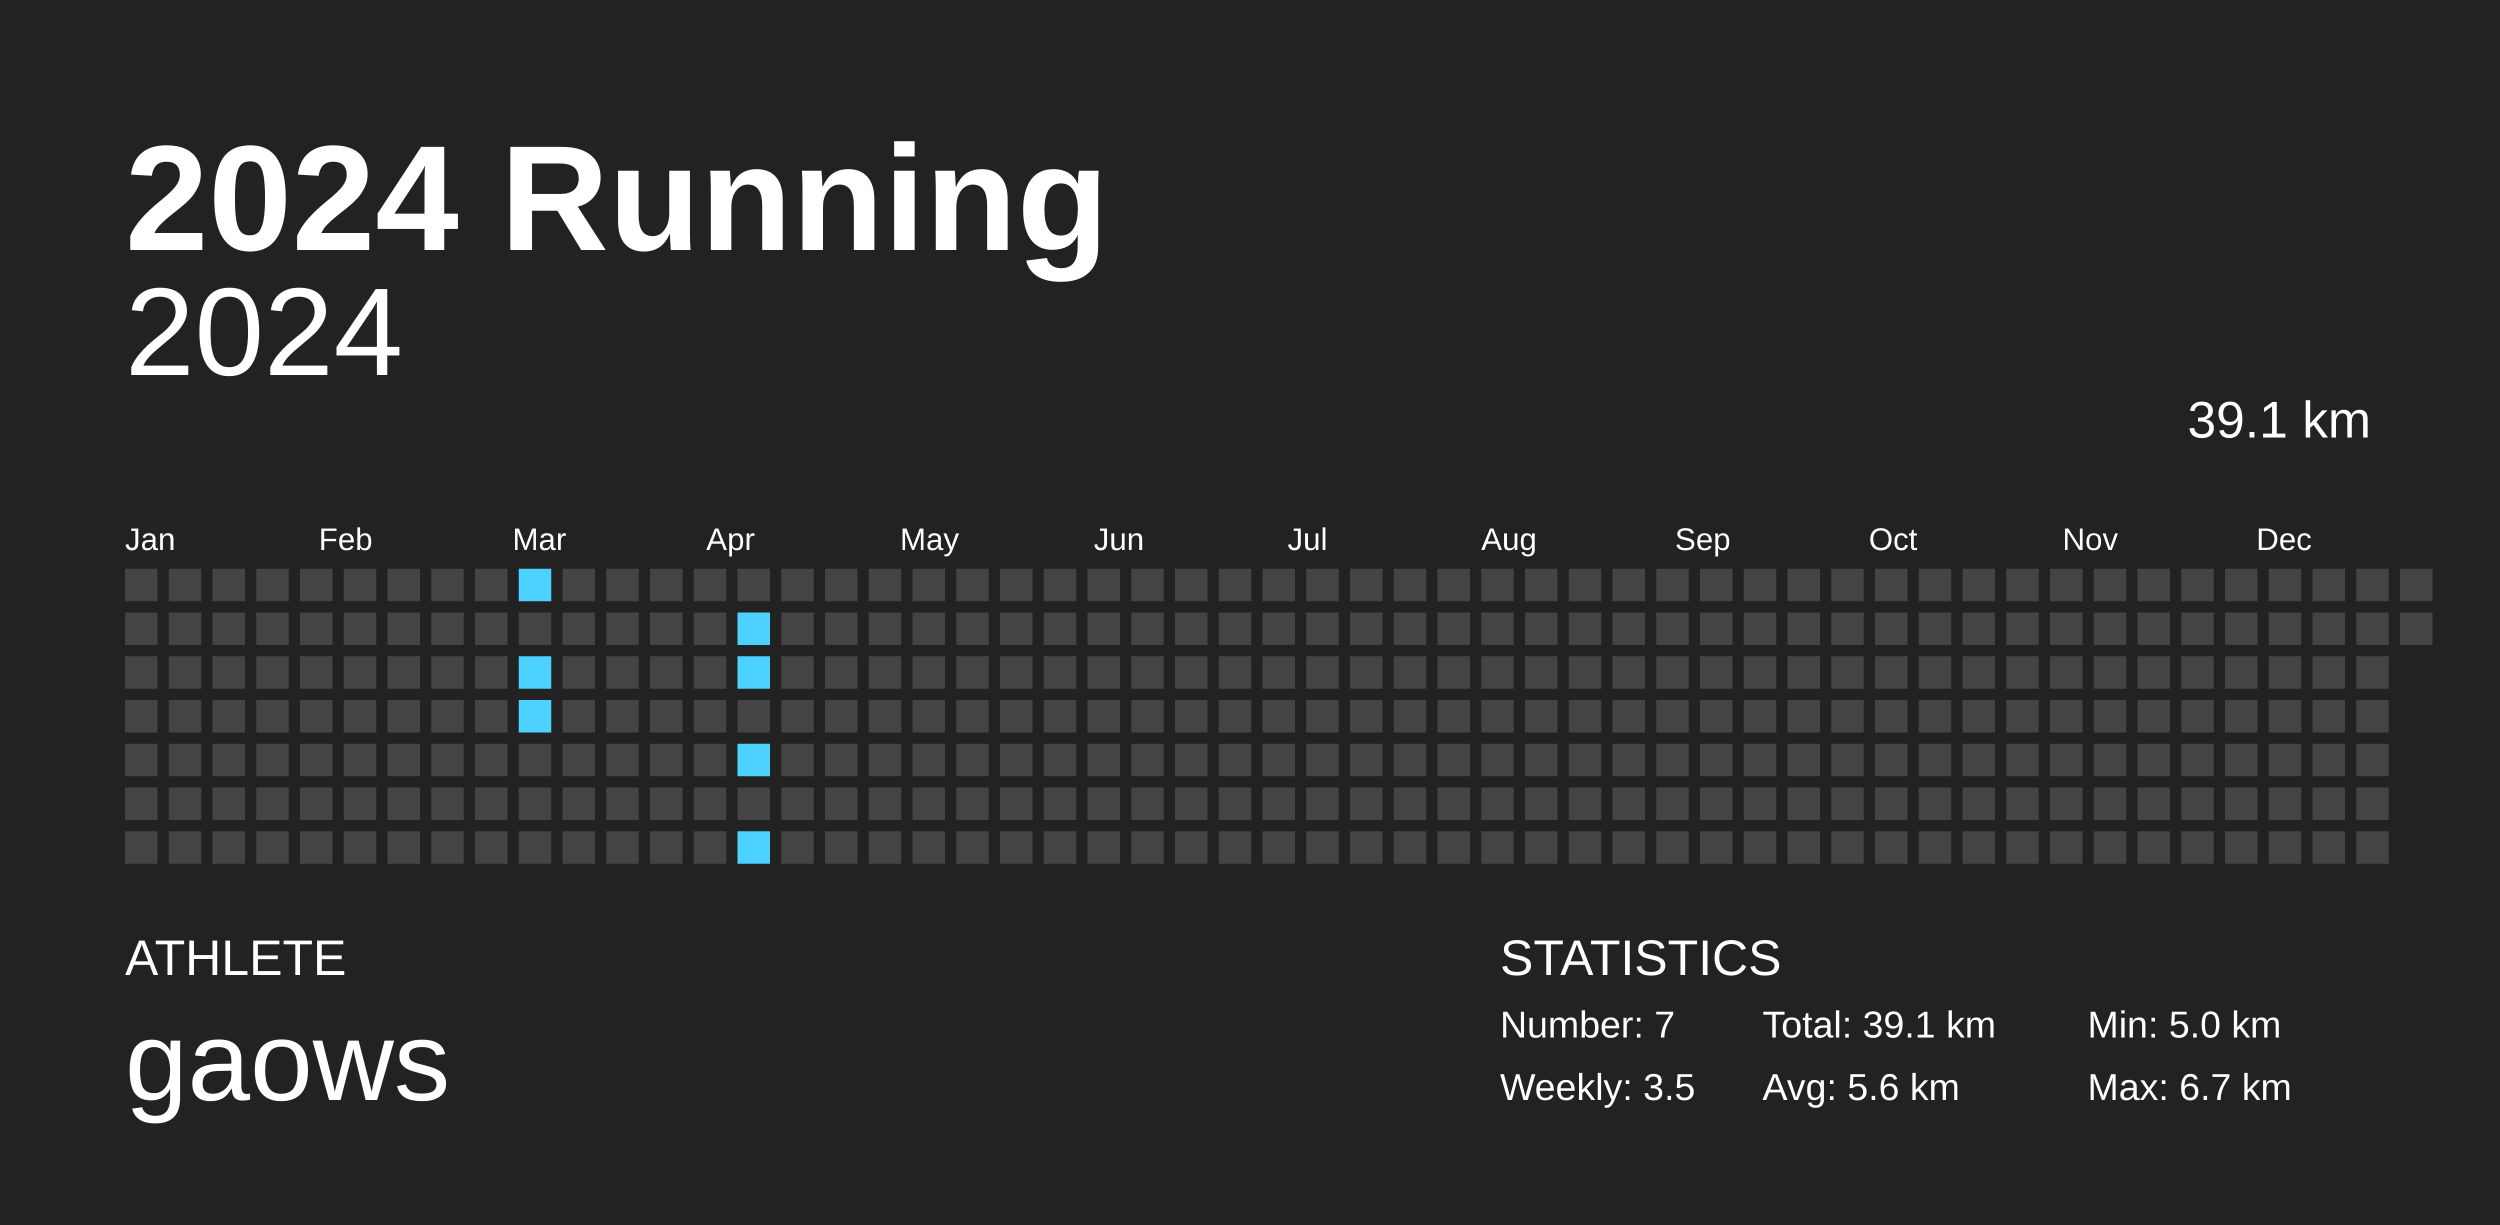
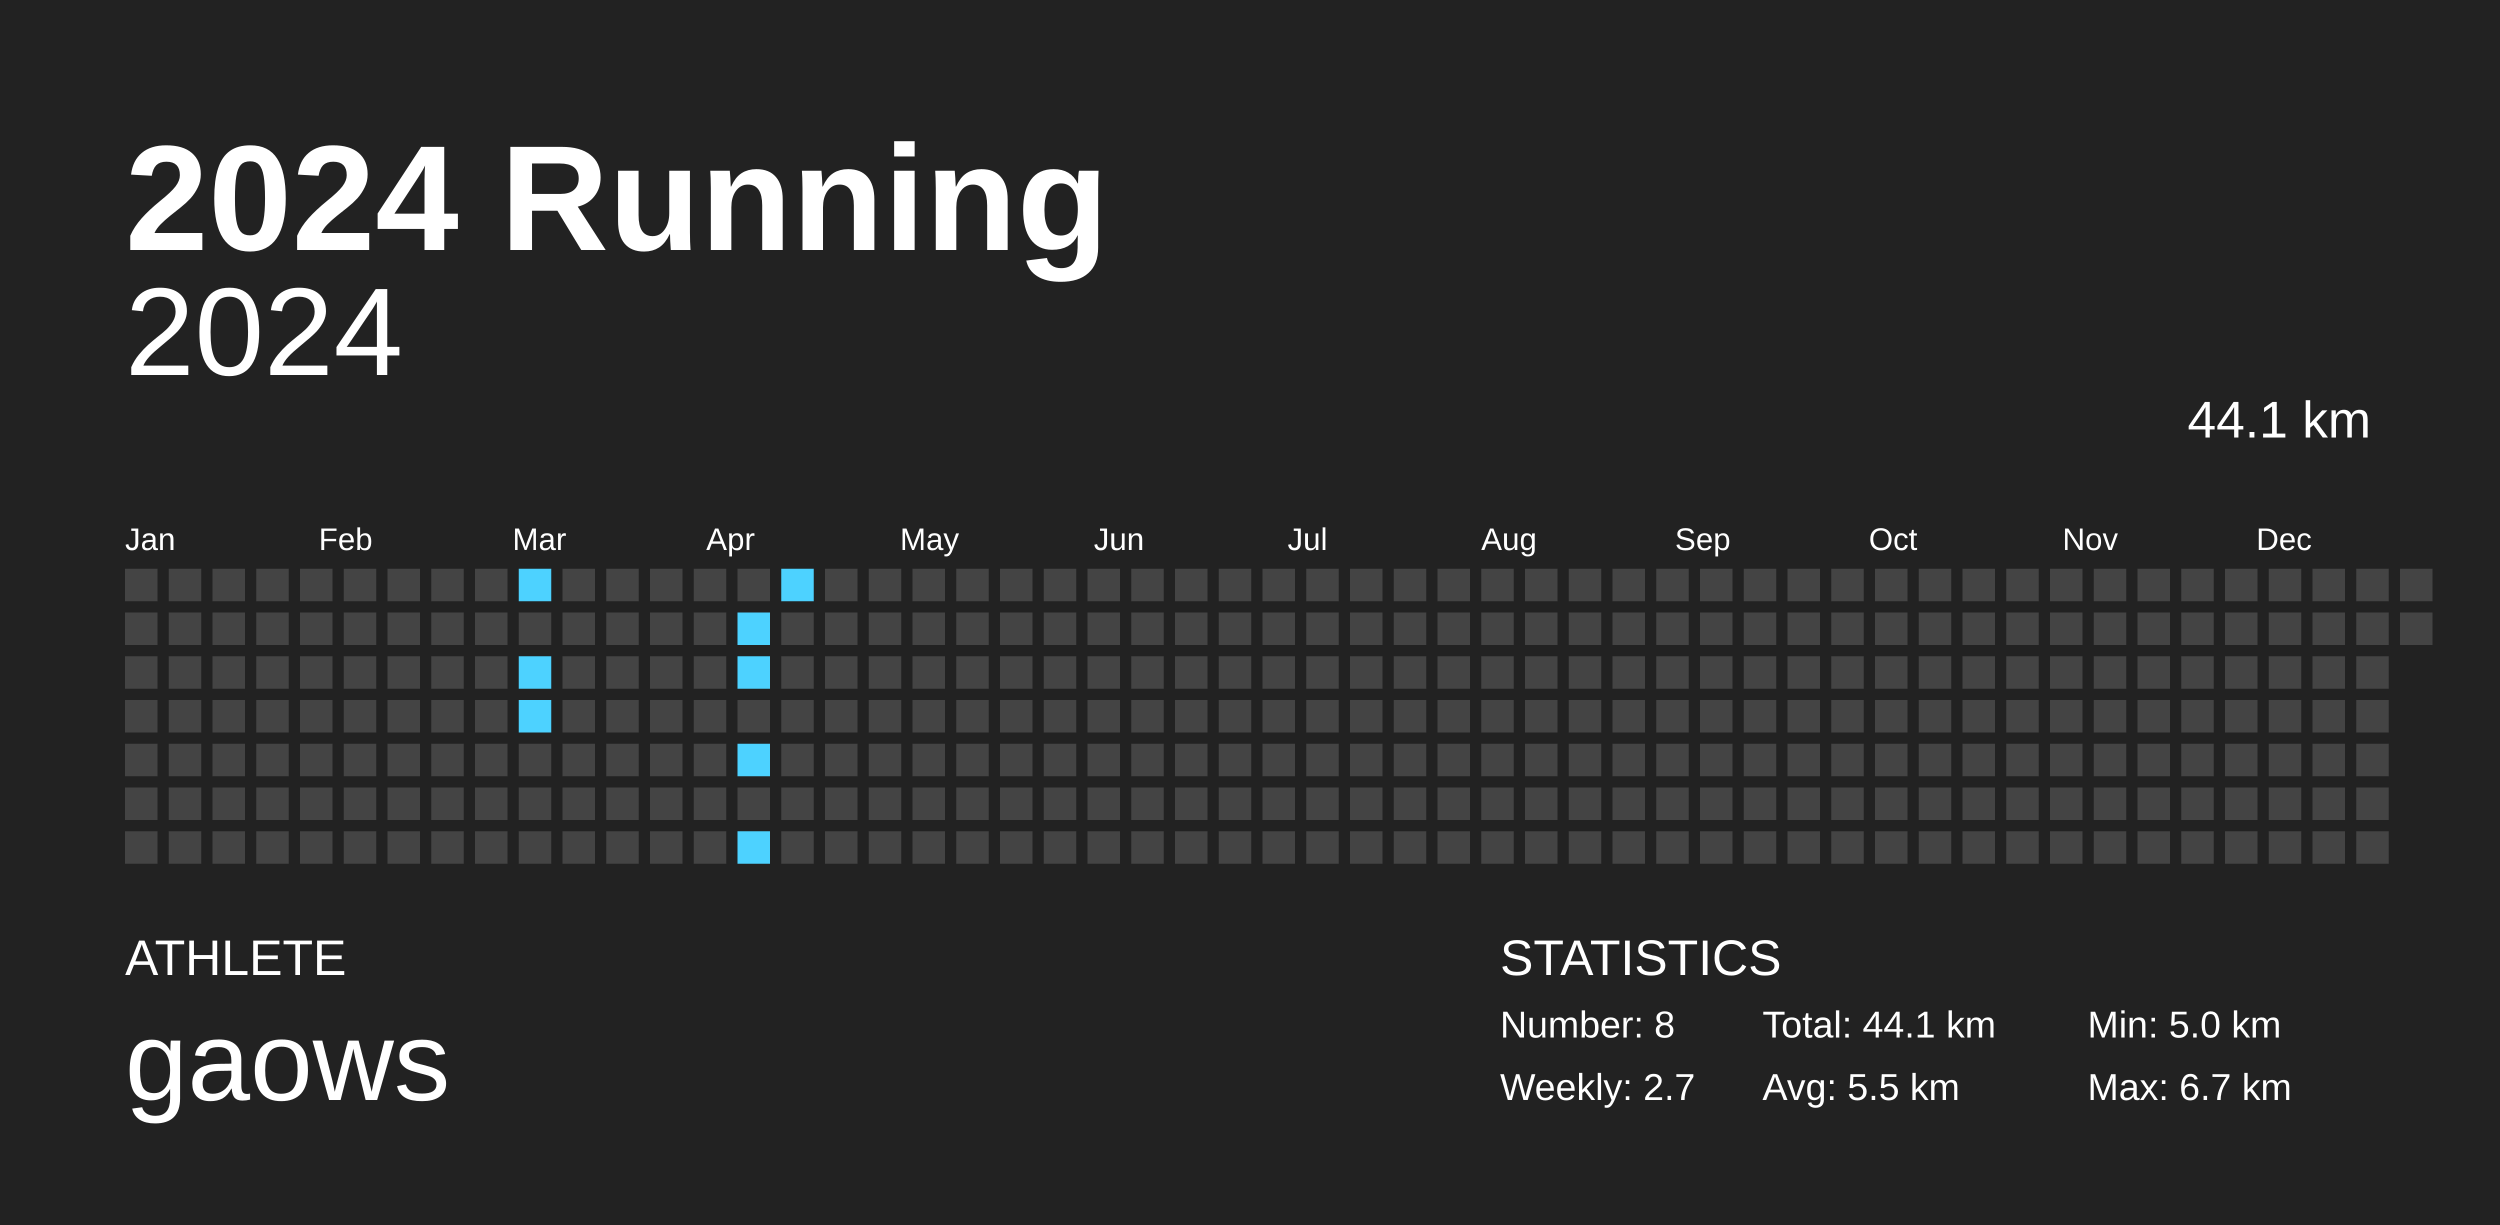
<svg xmlns="http://www.w3.org/2000/svg" baseProfile="full" height="98mm" version="1.1" viewBox="0,0,200,98" width="200mm">
  <defs />
  <rect fill="#222222" height="98" width="200" x="0" y="0" />
  <text fill="#FFFFFF" style="font-size:12px; font-family:Arial; font-weight:bold;" x="10" y="20">2024 Running</text>
  <text fill="#FFFFFF" style="font-size:4px; font-family:Arial" x="10" y="78">ATHLETE</text>
  <text fill="#FFFFFF" style="font-size:9px; font-family:Arial" x="10" y="88">gaows</text>
  <text fill="#FFFFFF" style="font-size:4px; font-family:Arial" x="120" y="78">STATISTICS</text>
-   <text fill="#FFFFFF" style="font-size:3px; font-family:Arial" x="120" y="83">Number: 7</text>
-   <text fill="#FFFFFF" style="font-size:3px; font-family:Arial" x="120" y="88">Weekly: 3.5</text>
-   <text fill="#FFFFFF" style="font-size:3px; font-family:Arial" x="141" y="83">Total: 39.1 km</text>
-   <text fill="#FFFFFF" style="font-size:3px; font-family:Arial" x="141" y="88">Avg: 5.6 km</text>
+   <text fill="#FFFFFF" style="font-size:3px; font-family:Arial" x="120" y="83">Number: 8</text>
+   <text fill="#FFFFFF" style="font-size:3px; font-family:Arial" x="120" y="88">Weekly: 2.7</text>
+   <text fill="#FFFFFF" style="font-size:3px; font-family:Arial" x="141" y="83">Total: 44.1 km</text>
+   <text fill="#FFFFFF" style="font-size:3px; font-family:Arial" x="141" y="88">Avg: 5.5 km</text>
  <text fill="#FFFFFF" style="font-size:3px; font-family:Arial" x="167" y="83">Min: 5.0 km</text>
  <text fill="#FFFFFF" style="font-size:3px; font-family:Arial" x="167" y="88">Max: 6.7 km</text>
  <text alignment-baseline="hanging" fill="#FFFFFF" style="font-size:10.0px; font-family:Arial;" x="10" y="30">2024</text>
-   <text alignment-baseline="hanging" fill="#FFFFFF" style="font-size:4.125px; font-family:Arial;" x="175" y="35">39.1 km</text>
+   <text alignment-baseline="hanging" fill="#FFFFFF" style="font-size:4.125px; font-family:Arial;" x="175" y="35">44.1 km</text>
  <text fill="#FFFFFF" style="font-size:2.5px; font-family:Arial" x="10.0" y="44">Jan</text>
  <text fill="#FFFFFF" style="font-size:2.5px; font-family:Arial" x="25.5" y="44">Feb</text>
  <text fill="#FFFFFF" style="font-size:2.5px; font-family:Arial" x="41.0" y="44">Mar</text>
  <text fill="#FFFFFF" style="font-size:2.5px; font-family:Arial" x="56.5" y="44">Apr</text>
  <text fill="#FFFFFF" style="font-size:2.5px; font-family:Arial" x="72.0" y="44">May</text>
  <text fill="#FFFFFF" style="font-size:2.5px; font-family:Arial" x="87.5" y="44">Jun</text>
  <text fill="#FFFFFF" style="font-size:2.5px; font-family:Arial" x="103.0" y="44">Jul</text>
  <text fill="#FFFFFF" style="font-size:2.5px; font-family:Arial" x="118.5" y="44">Aug</text>
  <text fill="#FFFFFF" style="font-size:2.5px; font-family:Arial" x="134.0" y="44">Sep</text>
  <text fill="#FFFFFF" style="font-size:2.5px; font-family:Arial" x="149.5" y="44">Oct</text>
  <text fill="#FFFFFF" style="font-size:2.5px; font-family:Arial" x="165.0" y="44">Nov</text>
  <text fill="#FFFFFF" style="font-size:2.5px; font-family:Arial" x="180.5" y="44">Dec</text>
  <rect fill="#444444" height="2.6" width="2.6" x="10.0" y="45.5" />
  <rect fill="#444444" height="2.6" width="2.6" x="10.0" y="49.0" />
  <rect fill="#444444" height="2.6" width="2.6" x="10.0" y="52.5" />
  <rect fill="#444444" height="2.6" width="2.6" x="10.0" y="56.0" />
  <rect fill="#444444" height="2.6" width="2.6" x="10.0" y="59.5" />
  <rect fill="#444444" height="2.6" width="2.6" x="10.0" y="63.0" />
  <rect fill="#444444" height="2.6" width="2.6" x="10.0" y="66.5" />
  <rect fill="#444444" height="2.6" width="2.6" x="13.5" y="45.5" />
  <rect fill="#444444" height="2.6" width="2.6" x="13.5" y="49.0" />
  <rect fill="#444444" height="2.6" width="2.6" x="13.5" y="52.5" />
  <rect fill="#444444" height="2.6" width="2.6" x="13.5" y="56.0" />
  <rect fill="#444444" height="2.6" width="2.6" x="13.5" y="59.5" />
  <rect fill="#444444" height="2.6" width="2.6" x="13.5" y="63.0" />
  <rect fill="#444444" height="2.6" width="2.6" x="13.5" y="66.5" />
  <rect fill="#444444" height="2.6" width="2.6" x="17.0" y="45.5" />
  <rect fill="#444444" height="2.6" width="2.6" x="17.0" y="49.0" />
  <rect fill="#444444" height="2.6" width="2.6" x="17.0" y="52.5" />
  <rect fill="#444444" height="2.6" width="2.6" x="17.0" y="56.0" />
  <rect fill="#444444" height="2.6" width="2.6" x="17.0" y="59.5" />
  <rect fill="#444444" height="2.6" width="2.6" x="17.0" y="63.0" />
  <rect fill="#444444" height="2.6" width="2.6" x="17.0" y="66.5" />
  <rect fill="#444444" height="2.6" width="2.6" x="20.5" y="45.5" />
  <rect fill="#444444" height="2.6" width="2.6" x="20.5" y="49.0" />
  <rect fill="#444444" height="2.6" width="2.6" x="20.5" y="52.5" />
  <rect fill="#444444" height="2.6" width="2.6" x="20.5" y="56.0" />
  <rect fill="#444444" height="2.6" width="2.6" x="20.5" y="59.5" />
  <rect fill="#444444" height="2.6" width="2.6" x="20.5" y="63.0" />
  <rect fill="#444444" height="2.6" width="2.6" x="20.5" y="66.5" />
  <rect fill="#444444" height="2.6" width="2.6" x="24.0" y="45.5" />
  <rect fill="#444444" height="2.6" width="2.6" x="24.0" y="49.0" />
  <rect fill="#444444" height="2.6" width="2.6" x="24.0" y="52.5" />
  <rect fill="#444444" height="2.6" width="2.6" x="24.0" y="56.0" />
  <rect fill="#444444" height="2.6" width="2.6" x="24.0" y="59.5" />
  <rect fill="#444444" height="2.6" width="2.6" x="24.0" y="63.0" />
  <rect fill="#444444" height="2.6" width="2.6" x="24.0" y="66.5" />
  <rect fill="#444444" height="2.6" width="2.6" x="27.5" y="45.5" />
  <rect fill="#444444" height="2.6" width="2.6" x="27.5" y="49.0" />
  <rect fill="#444444" height="2.6" width="2.6" x="27.5" y="52.5" />
  <rect fill="#444444" height="2.6" width="2.6" x="27.5" y="56.0" />
  <rect fill="#444444" height="2.6" width="2.6" x="27.5" y="59.5" />
  <rect fill="#444444" height="2.6" width="2.6" x="27.5" y="63.0" />
  <rect fill="#444444" height="2.6" width="2.6" x="27.5" y="66.5" />
  <rect fill="#444444" height="2.6" width="2.6" x="31.0" y="45.5" />
  <rect fill="#444444" height="2.6" width="2.6" x="31.0" y="49.0" />
  <rect fill="#444444" height="2.6" width="2.6" x="31.0" y="52.5" />
  <rect fill="#444444" height="2.6" width="2.6" x="31.0" y="56.0" />
  <rect fill="#444444" height="2.6" width="2.6" x="31.0" y="59.5" />
  <rect fill="#444444" height="2.6" width="2.6" x="31.0" y="63.0" />
  <rect fill="#444444" height="2.6" width="2.6" x="31.0" y="66.5" />
  <rect fill="#444444" height="2.6" width="2.6" x="34.5" y="45.5" />
  <rect fill="#444444" height="2.6" width="2.6" x="34.5" y="49.0" />
  <rect fill="#444444" height="2.6" width="2.6" x="34.5" y="52.5" />
  <rect fill="#444444" height="2.6" width="2.6" x="34.5" y="56.0" />
  <rect fill="#444444" height="2.6" width="2.6" x="34.5" y="59.5" />
  <rect fill="#444444" height="2.6" width="2.6" x="34.5" y="63.0" />
  <rect fill="#444444" height="2.6" width="2.6" x="34.5" y="66.5" />
  <rect fill="#444444" height="2.6" width="2.6" x="38.0" y="45.5" />
  <rect fill="#444444" height="2.6" width="2.6" x="38.0" y="49.0" />
  <rect fill="#444444" height="2.6" width="2.6" x="38.0" y="52.5" />
  <rect fill="#444444" height="2.6" width="2.6" x="38.0" y="56.0" />
  <rect fill="#444444" height="2.6" width="2.6" x="38.0" y="59.5" />
  <rect fill="#444444" height="2.6" width="2.6" x="38.0" y="63.0" />
  <rect fill="#444444" height="2.6" width="2.6" x="38.0" y="66.5" />
  <rect fill="#4dd2ff" height="2.6" width="2.6" x="41.5" y="45.5" />
  <rect fill="#444444" height="2.6" width="2.6" x="41.5" y="49.0" />
  <rect fill="#4dd2ff" height="2.6" width="2.6" x="41.5" y="52.5" />
  <rect fill="#4dd2ff" height="2.6" width="2.6" x="41.5" y="56.0" />
  <rect fill="#444444" height="2.6" width="2.6" x="41.5" y="59.5" />
  <rect fill="#444444" height="2.6" width="2.6" x="41.5" y="63.0" />
  <rect fill="#444444" height="2.6" width="2.6" x="41.5" y="66.5" />
  <rect fill="#444444" height="2.6" width="2.6" x="45.0" y="45.5" />
  <rect fill="#444444" height="2.6" width="2.6" x="45.0" y="49.0" />
  <rect fill="#444444" height="2.6" width="2.6" x="45.0" y="52.5" />
  <rect fill="#444444" height="2.6" width="2.6" x="45.0" y="56.0" />
  <rect fill="#444444" height="2.6" width="2.6" x="45.0" y="59.5" />
  <rect fill="#444444" height="2.6" width="2.6" x="45.0" y="63.0" />
  <rect fill="#444444" height="2.6" width="2.6" x="45.0" y="66.5" />
  <rect fill="#444444" height="2.6" width="2.6" x="48.5" y="45.5" />
  <rect fill="#444444" height="2.6" width="2.6" x="48.5" y="49.0" />
  <rect fill="#444444" height="2.6" width="2.6" x="48.5" y="52.5" />
  <rect fill="#444444" height="2.6" width="2.6" x="48.5" y="56.0" />
  <rect fill="#444444" height="2.6" width="2.6" x="48.5" y="59.5" />
  <rect fill="#444444" height="2.6" width="2.6" x="48.5" y="63.0" />
  <rect fill="#444444" height="2.6" width="2.6" x="48.5" y="66.5" />
  <rect fill="#444444" height="2.6" width="2.6" x="52.0" y="45.5" />
  <rect fill="#444444" height="2.6" width="2.6" x="52.0" y="49.0" />
  <rect fill="#444444" height="2.6" width="2.6" x="52.0" y="52.5" />
  <rect fill="#444444" height="2.6" width="2.6" x="52.0" y="56.0" />
  <rect fill="#444444" height="2.6" width="2.6" x="52.0" y="59.5" />
  <rect fill="#444444" height="2.6" width="2.6" x="52.0" y="63.0" />
  <rect fill="#444444" height="2.6" width="2.6" x="52.0" y="66.5" />
  <rect fill="#444444" height="2.6" width="2.6" x="55.5" y="45.5" />
  <rect fill="#444444" height="2.6" width="2.6" x="55.5" y="49.0" />
  <rect fill="#444444" height="2.6" width="2.6" x="55.5" y="52.5" />
  <rect fill="#444444" height="2.6" width="2.6" x="55.5" y="56.0" />
  <rect fill="#444444" height="2.6" width="2.6" x="55.5" y="59.5" />
  <rect fill="#444444" height="2.6" width="2.6" x="55.5" y="63.0" />
  <rect fill="#444444" height="2.6" width="2.6" x="55.5" y="66.5" />
  <rect fill="#444444" height="2.6" width="2.6" x="59.0" y="45.5" />
  <rect fill="#4dd2ff" height="2.6" width="2.6" x="59.0" y="49.0" />
  <rect fill="#4dd2ff" height="2.6" width="2.6" x="59.0" y="52.5" />
  <rect fill="#444444" height="2.6" width="2.6" x="59.0" y="56.0" />
  <rect fill="#4dd2ff" height="2.6" width="2.6" x="59.0" y="59.5" />
  <rect fill="#444444" height="2.6" width="2.6" x="59.0" y="63.0" />
  <rect fill="#4dd2ff" height="2.6" width="2.6" x="59.0" y="66.5" />
-   <rect fill="#444444" height="2.6" width="2.6" x="62.5" y="45.5" />
+   <rect fill="#4dd2ff" height="2.6" width="2.6" x="62.5" y="45.5" />
  <rect fill="#444444" height="2.6" width="2.6" x="62.5" y="49.0" />
  <rect fill="#444444" height="2.6" width="2.6" x="62.5" y="52.5" />
  <rect fill="#444444" height="2.6" width="2.6" x="62.5" y="56.0" />
  <rect fill="#444444" height="2.6" width="2.6" x="62.5" y="59.5" />
  <rect fill="#444444" height="2.6" width="2.6" x="62.5" y="63.0" />
  <rect fill="#444444" height="2.6" width="2.6" x="62.5" y="66.5" />
  <rect fill="#444444" height="2.6" width="2.6" x="66.0" y="45.5" />
  <rect fill="#444444" height="2.6" width="2.6" x="66.0" y="49.0" />
  <rect fill="#444444" height="2.6" width="2.6" x="66.0" y="52.5" />
  <rect fill="#444444" height="2.6" width="2.6" x="66.0" y="56.0" />
  <rect fill="#444444" height="2.6" width="2.6" x="66.0" y="59.5" />
  <rect fill="#444444" height="2.6" width="2.6" x="66.0" y="63.0" />
  <rect fill="#444444" height="2.6" width="2.6" x="66.0" y="66.5" />
  <rect fill="#444444" height="2.6" width="2.6" x="69.5" y="45.5" />
  <rect fill="#444444" height="2.6" width="2.6" x="69.5" y="49.0" />
  <rect fill="#444444" height="2.6" width="2.6" x="69.5" y="52.5" />
  <rect fill="#444444" height="2.6" width="2.6" x="69.5" y="56.0" />
  <rect fill="#444444" height="2.6" width="2.6" x="69.5" y="59.5" />
  <rect fill="#444444" height="2.6" width="2.6" x="69.5" y="63.0" />
  <rect fill="#444444" height="2.6" width="2.6" x="69.5" y="66.5" />
  <rect fill="#444444" height="2.6" width="2.6" x="73.0" y="45.5" />
  <rect fill="#444444" height="2.6" width="2.6" x="73.0" y="49.0" />
  <rect fill="#444444" height="2.6" width="2.6" x="73.0" y="52.5" />
  <rect fill="#444444" height="2.6" width="2.6" x="73.0" y="56.0" />
  <rect fill="#444444" height="2.6" width="2.6" x="73.0" y="59.5" />
  <rect fill="#444444" height="2.6" width="2.6" x="73.0" y="63.0" />
  <rect fill="#444444" height="2.6" width="2.6" x="73.0" y="66.5" />
  <rect fill="#444444" height="2.6" width="2.6" x="76.5" y="45.5" />
  <rect fill="#444444" height="2.6" width="2.6" x="76.5" y="49.0" />
  <rect fill="#444444" height="2.6" width="2.6" x="76.5" y="52.5" />
  <rect fill="#444444" height="2.6" width="2.6" x="76.5" y="56.0" />
  <rect fill="#444444" height="2.6" width="2.6" x="76.5" y="59.5" />
  <rect fill="#444444" height="2.6" width="2.6" x="76.5" y="63.0" />
  <rect fill="#444444" height="2.6" width="2.6" x="76.5" y="66.5" />
  <rect fill="#444444" height="2.6" width="2.6" x="80.0" y="45.5" />
  <rect fill="#444444" height="2.6" width="2.6" x="80.0" y="49.0" />
  <rect fill="#444444" height="2.6" width="2.6" x="80.0" y="52.5" />
  <rect fill="#444444" height="2.6" width="2.6" x="80.0" y="56.0" />
  <rect fill="#444444" height="2.6" width="2.6" x="80.0" y="59.5" />
  <rect fill="#444444" height="2.6" width="2.6" x="80.0" y="63.0" />
  <rect fill="#444444" height="2.6" width="2.6" x="80.0" y="66.5" />
  <rect fill="#444444" height="2.6" width="2.6" x="83.5" y="45.5" />
  <rect fill="#444444" height="2.6" width="2.6" x="83.5" y="49.0" />
  <rect fill="#444444" height="2.6" width="2.6" x="83.5" y="52.5" />
  <rect fill="#444444" height="2.6" width="2.6" x="83.5" y="56.0" />
  <rect fill="#444444" height="2.6" width="2.6" x="83.5" y="59.5" />
  <rect fill="#444444" height="2.6" width="2.6" x="83.5" y="63.0" />
  <rect fill="#444444" height="2.6" width="2.6" x="83.5" y="66.5" />
  <rect fill="#444444" height="2.6" width="2.6" x="87.0" y="45.5" />
  <rect fill="#444444" height="2.6" width="2.6" x="87.0" y="49.0" />
  <rect fill="#444444" height="2.6" width="2.6" x="87.0" y="52.5" />
  <rect fill="#444444" height="2.6" width="2.6" x="87.0" y="56.0" />
  <rect fill="#444444" height="2.6" width="2.6" x="87.0" y="59.5" />
  <rect fill="#444444" height="2.6" width="2.6" x="87.0" y="63.0" />
  <rect fill="#444444" height="2.6" width="2.6" x="87.0" y="66.5" />
  <rect fill="#444444" height="2.6" width="2.6" x="90.5" y="45.5" />
  <rect fill="#444444" height="2.6" width="2.6" x="90.5" y="49.0" />
  <rect fill="#444444" height="2.6" width="2.6" x="90.5" y="52.5" />
  <rect fill="#444444" height="2.6" width="2.6" x="90.5" y="56.0" />
  <rect fill="#444444" height="2.6" width="2.6" x="90.5" y="59.5" />
  <rect fill="#444444" height="2.6" width="2.6" x="90.5" y="63.0" />
  <rect fill="#444444" height="2.6" width="2.6" x="90.5" y="66.5" />
  <rect fill="#444444" height="2.6" width="2.6" x="94.0" y="45.5" />
  <rect fill="#444444" height="2.6" width="2.6" x="94.0" y="49.0" />
  <rect fill="#444444" height="2.6" width="2.6" x="94.0" y="52.5" />
  <rect fill="#444444" height="2.6" width="2.6" x="94.0" y="56.0" />
  <rect fill="#444444" height="2.6" width="2.6" x="94.0" y="59.5" />
  <rect fill="#444444" height="2.6" width="2.6" x="94.0" y="63.0" />
  <rect fill="#444444" height="2.6" width="2.6" x="94.0" y="66.5" />
  <rect fill="#444444" height="2.6" width="2.6" x="97.5" y="45.5" />
  <rect fill="#444444" height="2.6" width="2.6" x="97.5" y="49.0" />
  <rect fill="#444444" height="2.6" width="2.6" x="97.5" y="52.5" />
  <rect fill="#444444" height="2.6" width="2.6" x="97.5" y="56.0" />
  <rect fill="#444444" height="2.6" width="2.6" x="97.5" y="59.5" />
  <rect fill="#444444" height="2.6" width="2.6" x="97.5" y="63.0" />
  <rect fill="#444444" height="2.6" width="2.6" x="97.5" y="66.5" />
  <rect fill="#444444" height="2.6" width="2.6" x="101.0" y="45.5" />
  <rect fill="#444444" height="2.6" width="2.6" x="101.0" y="49.0" />
  <rect fill="#444444" height="2.6" width="2.6" x="101.0" y="52.5" />
  <rect fill="#444444" height="2.6" width="2.6" x="101.0" y="56.0" />
  <rect fill="#444444" height="2.6" width="2.6" x="101.0" y="59.5" />
  <rect fill="#444444" height="2.6" width="2.6" x="101.0" y="63.0" />
  <rect fill="#444444" height="2.6" width="2.6" x="101.0" y="66.5" />
  <rect fill="#444444" height="2.6" width="2.6" x="104.5" y="45.5" />
  <rect fill="#444444" height="2.6" width="2.6" x="104.5" y="49.0" />
  <rect fill="#444444" height="2.6" width="2.6" x="104.5" y="52.5" />
  <rect fill="#444444" height="2.6" width="2.6" x="104.5" y="56.0" />
  <rect fill="#444444" height="2.6" width="2.6" x="104.5" y="59.5" />
  <rect fill="#444444" height="2.6" width="2.6" x="104.5" y="63.0" />
  <rect fill="#444444" height="2.6" width="2.6" x="104.5" y="66.5" />
  <rect fill="#444444" height="2.6" width="2.6" x="108.0" y="45.5" />
  <rect fill="#444444" height="2.6" width="2.6" x="108.0" y="49.0" />
  <rect fill="#444444" height="2.6" width="2.6" x="108.0" y="52.5" />
  <rect fill="#444444" height="2.6" width="2.6" x="108.0" y="56.0" />
  <rect fill="#444444" height="2.6" width="2.6" x="108.0" y="59.5" />
  <rect fill="#444444" height="2.6" width="2.6" x="108.0" y="63.0" />
  <rect fill="#444444" height="2.6" width="2.6" x="108.0" y="66.5" />
  <rect fill="#444444" height="2.6" width="2.6" x="111.5" y="45.5" />
  <rect fill="#444444" height="2.6" width="2.6" x="111.5" y="49.0" />
  <rect fill="#444444" height="2.6" width="2.6" x="111.5" y="52.5" />
  <rect fill="#444444" height="2.6" width="2.6" x="111.5" y="56.0" />
  <rect fill="#444444" height="2.6" width="2.6" x="111.5" y="59.5" />
  <rect fill="#444444" height="2.6" width="2.6" x="111.5" y="63.0" />
  <rect fill="#444444" height="2.6" width="2.6" x="111.5" y="66.5" />
  <rect fill="#444444" height="2.6" width="2.6" x="115.0" y="45.5" />
  <rect fill="#444444" height="2.6" width="2.6" x="115.0" y="49.0" />
  <rect fill="#444444" height="2.6" width="2.6" x="115.0" y="52.5" />
  <rect fill="#444444" height="2.6" width="2.6" x="115.0" y="56.0" />
  <rect fill="#444444" height="2.6" width="2.6" x="115.0" y="59.5" />
  <rect fill="#444444" height="2.6" width="2.6" x="115.0" y="63.0" />
  <rect fill="#444444" height="2.6" width="2.6" x="115.0" y="66.5" />
  <rect fill="#444444" height="2.6" width="2.6" x="118.5" y="45.5" />
  <rect fill="#444444" height="2.6" width="2.6" x="118.5" y="49.0" />
  <rect fill="#444444" height="2.6" width="2.6" x="118.5" y="52.5" />
  <rect fill="#444444" height="2.6" width="2.6" x="118.5" y="56.0" />
  <rect fill="#444444" height="2.6" width="2.6" x="118.5" y="59.5" />
  <rect fill="#444444" height="2.6" width="2.6" x="118.5" y="63.0" />
  <rect fill="#444444" height="2.6" width="2.6" x="118.5" y="66.5" />
  <rect fill="#444444" height="2.6" width="2.6" x="122.0" y="45.5" />
  <rect fill="#444444" height="2.6" width="2.6" x="122.0" y="49.0" />
  <rect fill="#444444" height="2.6" width="2.6" x="122.0" y="52.5" />
  <rect fill="#444444" height="2.6" width="2.6" x="122.0" y="56.0" />
  <rect fill="#444444" height="2.6" width="2.6" x="122.0" y="59.5" />
  <rect fill="#444444" height="2.6" width="2.6" x="122.0" y="63.0" />
  <rect fill="#444444" height="2.6" width="2.6" x="122.0" y="66.5" />
  <rect fill="#444444" height="2.6" width="2.6" x="125.5" y="45.5" />
  <rect fill="#444444" height="2.6" width="2.6" x="125.5" y="49.0" />
  <rect fill="#444444" height="2.6" width="2.6" x="125.5" y="52.5" />
  <rect fill="#444444" height="2.6" width="2.6" x="125.5" y="56.0" />
  <rect fill="#444444" height="2.6" width="2.6" x="125.5" y="59.5" />
  <rect fill="#444444" height="2.6" width="2.6" x="125.5" y="63.0" />
  <rect fill="#444444" height="2.6" width="2.6" x="125.5" y="66.5" />
  <rect fill="#444444" height="2.6" width="2.6" x="129.0" y="45.5" />
  <rect fill="#444444" height="2.6" width="2.6" x="129.0" y="49.0" />
  <rect fill="#444444" height="2.6" width="2.6" x="129.0" y="52.5" />
  <rect fill="#444444" height="2.6" width="2.6" x="129.0" y="56.0" />
  <rect fill="#444444" height="2.6" width="2.6" x="129.0" y="59.5" />
  <rect fill="#444444" height="2.6" width="2.6" x="129.0" y="63.0" />
  <rect fill="#444444" height="2.6" width="2.6" x="129.0" y="66.5" />
  <rect fill="#444444" height="2.6" width="2.6" x="132.5" y="45.5" />
  <rect fill="#444444" height="2.6" width="2.6" x="132.5" y="49.0" />
  <rect fill="#444444" height="2.6" width="2.6" x="132.5" y="52.5" />
  <rect fill="#444444" height="2.6" width="2.6" x="132.5" y="56.0" />
  <rect fill="#444444" height="2.6" width="2.6" x="132.5" y="59.5" />
  <rect fill="#444444" height="2.6" width="2.6" x="132.5" y="63.0" />
  <rect fill="#444444" height="2.6" width="2.6" x="132.5" y="66.5" />
  <rect fill="#444444" height="2.6" width="2.6" x="136.0" y="45.5" />
  <rect fill="#444444" height="2.6" width="2.6" x="136.0" y="49.0" />
  <rect fill="#444444" height="2.6" width="2.6" x="136.0" y="52.5" />
  <rect fill="#444444" height="2.6" width="2.6" x="136.0" y="56.0" />
  <rect fill="#444444" height="2.6" width="2.6" x="136.0" y="59.5" />
  <rect fill="#444444" height="2.6" width="2.6" x="136.0" y="63.0" />
  <rect fill="#444444" height="2.6" width="2.6" x="136.0" y="66.5" />
  <rect fill="#444444" height="2.6" width="2.6" x="139.5" y="45.5" />
  <rect fill="#444444" height="2.6" width="2.6" x="139.5" y="49.0" />
  <rect fill="#444444" height="2.6" width="2.6" x="139.5" y="52.5" />
  <rect fill="#444444" height="2.6" width="2.6" x="139.5" y="56.0" />
  <rect fill="#444444" height="2.6" width="2.6" x="139.5" y="59.5" />
  <rect fill="#444444" height="2.6" width="2.6" x="139.5" y="63.0" />
  <rect fill="#444444" height="2.6" width="2.6" x="139.5" y="66.5" />
  <rect fill="#444444" height="2.6" width="2.6" x="143.0" y="45.5" />
  <rect fill="#444444" height="2.6" width="2.6" x="143.0" y="49.0" />
  <rect fill="#444444" height="2.6" width="2.6" x="143.0" y="52.5" />
  <rect fill="#444444" height="2.6" width="2.6" x="143.0" y="56.0" />
  <rect fill="#444444" height="2.6" width="2.6" x="143.0" y="59.5" />
  <rect fill="#444444" height="2.6" width="2.6" x="143.0" y="63.0" />
  <rect fill="#444444" height="2.6" width="2.6" x="143.0" y="66.5" />
  <rect fill="#444444" height="2.6" width="2.6" x="146.5" y="45.5" />
  <rect fill="#444444" height="2.6" width="2.6" x="146.5" y="49.0" />
  <rect fill="#444444" height="2.6" width="2.6" x="146.5" y="52.5" />
  <rect fill="#444444" height="2.6" width="2.6" x="146.5" y="56.0" />
  <rect fill="#444444" height="2.6" width="2.6" x="146.5" y="59.5" />
  <rect fill="#444444" height="2.6" width="2.6" x="146.5" y="63.0" />
  <rect fill="#444444" height="2.6" width="2.6" x="146.5" y="66.5" />
  <rect fill="#444444" height="2.6" width="2.6" x="150.0" y="45.5" />
  <rect fill="#444444" height="2.6" width="2.6" x="150.0" y="49.0" />
  <rect fill="#444444" height="2.6" width="2.6" x="150.0" y="52.5" />
  <rect fill="#444444" height="2.6" width="2.6" x="150.0" y="56.0" />
  <rect fill="#444444" height="2.6" width="2.6" x="150.0" y="59.5" />
  <rect fill="#444444" height="2.6" width="2.6" x="150.0" y="63.0" />
  <rect fill="#444444" height="2.6" width="2.6" x="150.0" y="66.5" />
  <rect fill="#444444" height="2.6" width="2.6" x="153.5" y="45.5" />
  <rect fill="#444444" height="2.6" width="2.6" x="153.5" y="49.0" />
  <rect fill="#444444" height="2.6" width="2.6" x="153.5" y="52.5" />
  <rect fill="#444444" height="2.6" width="2.6" x="153.5" y="56.0" />
  <rect fill="#444444" height="2.6" width="2.6" x="153.5" y="59.5" />
  <rect fill="#444444" height="2.6" width="2.6" x="153.5" y="63.0" />
  <rect fill="#444444" height="2.6" width="2.6" x="153.5" y="66.5" />
  <rect fill="#444444" height="2.6" width="2.6" x="157.0" y="45.5" />
  <rect fill="#444444" height="2.6" width="2.6" x="157.0" y="49.0" />
  <rect fill="#444444" height="2.6" width="2.6" x="157.0" y="52.5" />
  <rect fill="#444444" height="2.6" width="2.6" x="157.0" y="56.0" />
  <rect fill="#444444" height="2.6" width="2.6" x="157.0" y="59.5" />
  <rect fill="#444444" height="2.6" width="2.6" x="157.0" y="63.0" />
  <rect fill="#444444" height="2.6" width="2.6" x="157.0" y="66.5" />
  <rect fill="#444444" height="2.6" width="2.6" x="160.5" y="45.5" />
  <rect fill="#444444" height="2.6" width="2.6" x="160.5" y="49.0" />
  <rect fill="#444444" height="2.6" width="2.6" x="160.5" y="52.5" />
  <rect fill="#444444" height="2.6" width="2.6" x="160.5" y="56.0" />
  <rect fill="#444444" height="2.6" width="2.6" x="160.5" y="59.5" />
  <rect fill="#444444" height="2.6" width="2.6" x="160.5" y="63.0" />
  <rect fill="#444444" height="2.6" width="2.6" x="160.5" y="66.5" />
  <rect fill="#444444" height="2.6" width="2.6" x="164.0" y="45.5" />
  <rect fill="#444444" height="2.6" width="2.6" x="164.0" y="49.0" />
  <rect fill="#444444" height="2.6" width="2.6" x="164.0" y="52.5" />
  <rect fill="#444444" height="2.6" width="2.6" x="164.0" y="56.0" />
  <rect fill="#444444" height="2.6" width="2.6" x="164.0" y="59.5" />
  <rect fill="#444444" height="2.6" width="2.6" x="164.0" y="63.0" />
  <rect fill="#444444" height="2.6" width="2.6" x="164.0" y="66.5" />
  <rect fill="#444444" height="2.6" width="2.6" x="167.5" y="45.5" />
  <rect fill="#444444" height="2.6" width="2.6" x="167.5" y="49.0" />
  <rect fill="#444444" height="2.6" width="2.6" x="167.5" y="52.5" />
  <rect fill="#444444" height="2.6" width="2.6" x="167.5" y="56.0" />
  <rect fill="#444444" height="2.6" width="2.6" x="167.5" y="59.5" />
  <rect fill="#444444" height="2.6" width="2.6" x="167.5" y="63.0" />
  <rect fill="#444444" height="2.6" width="2.6" x="167.5" y="66.5" />
  <rect fill="#444444" height="2.6" width="2.6" x="171.0" y="45.5" />
  <rect fill="#444444" height="2.6" width="2.6" x="171.0" y="49.0" />
  <rect fill="#444444" height="2.6" width="2.6" x="171.0" y="52.5" />
  <rect fill="#444444" height="2.6" width="2.6" x="171.0" y="56.0" />
  <rect fill="#444444" height="2.6" width="2.6" x="171.0" y="59.5" />
  <rect fill="#444444" height="2.6" width="2.6" x="171.0" y="63.0" />
  <rect fill="#444444" height="2.6" width="2.6" x="171.0" y="66.5" />
  <rect fill="#444444" height="2.6" width="2.6" x="174.5" y="45.5" />
  <rect fill="#444444" height="2.6" width="2.6" x="174.5" y="49.0" />
  <rect fill="#444444" height="2.6" width="2.6" x="174.5" y="52.5" />
  <rect fill="#444444" height="2.6" width="2.6" x="174.5" y="56.0" />
  <rect fill="#444444" height="2.6" width="2.6" x="174.5" y="59.5" />
  <rect fill="#444444" height="2.6" width="2.6" x="174.5" y="63.0" />
  <rect fill="#444444" height="2.6" width="2.6" x="174.5" y="66.5" />
  <rect fill="#444444" height="2.6" width="2.6" x="178.0" y="45.5" />
  <rect fill="#444444" height="2.6" width="2.6" x="178.0" y="49.0" />
  <rect fill="#444444" height="2.6" width="2.6" x="178.0" y="52.5" />
  <rect fill="#444444" height="2.6" width="2.6" x="178.0" y="56.0" />
  <rect fill="#444444" height="2.6" width="2.6" x="178.0" y="59.5" />
  <rect fill="#444444" height="2.6" width="2.6" x="178.0" y="63.0" />
  <rect fill="#444444" height="2.6" width="2.6" x="178.0" y="66.5" />
  <rect fill="#444444" height="2.6" width="2.6" x="181.5" y="45.5" />
  <rect fill="#444444" height="2.6" width="2.6" x="181.5" y="49.0" />
  <rect fill="#444444" height="2.6" width="2.6" x="181.5" y="52.5" />
  <rect fill="#444444" height="2.6" width="2.6" x="181.5" y="56.0" />
  <rect fill="#444444" height="2.6" width="2.6" x="181.5" y="59.5" />
  <rect fill="#444444" height="2.6" width="2.6" x="181.5" y="63.0" />
  <rect fill="#444444" height="2.6" width="2.6" x="181.5" y="66.5" />
  <rect fill="#444444" height="2.6" width="2.6" x="185.0" y="45.5" />
  <rect fill="#444444" height="2.6" width="2.6" x="185.0" y="49.0" />
  <rect fill="#444444" height="2.6" width="2.6" x="185.0" y="52.5" />
  <rect fill="#444444" height="2.6" width="2.6" x="185.0" y="56.0" />
  <rect fill="#444444" height="2.6" width="2.6" x="185.0" y="59.5" />
  <rect fill="#444444" height="2.6" width="2.6" x="185.0" y="63.0" />
  <rect fill="#444444" height="2.6" width="2.6" x="185.0" y="66.5" />
  <rect fill="#444444" height="2.6" width="2.6" x="188.5" y="45.5" />
  <rect fill="#444444" height="2.6" width="2.6" x="188.5" y="49.0" />
  <rect fill="#444444" height="2.6" width="2.6" x="188.5" y="52.5" />
  <rect fill="#444444" height="2.6" width="2.6" x="188.5" y="56.0" />
  <rect fill="#444444" height="2.6" width="2.6" x="188.5" y="59.5" />
  <rect fill="#444444" height="2.6" width="2.6" x="188.5" y="63.0" />
  <rect fill="#444444" height="2.6" width="2.6" x="188.5" y="66.5" />
  <rect fill="#444444" height="2.6" width="2.6" x="192.0" y="45.5" />
  <rect fill="#444444" height="2.6" width="2.6" x="192.0" y="49.0" />
</svg>
